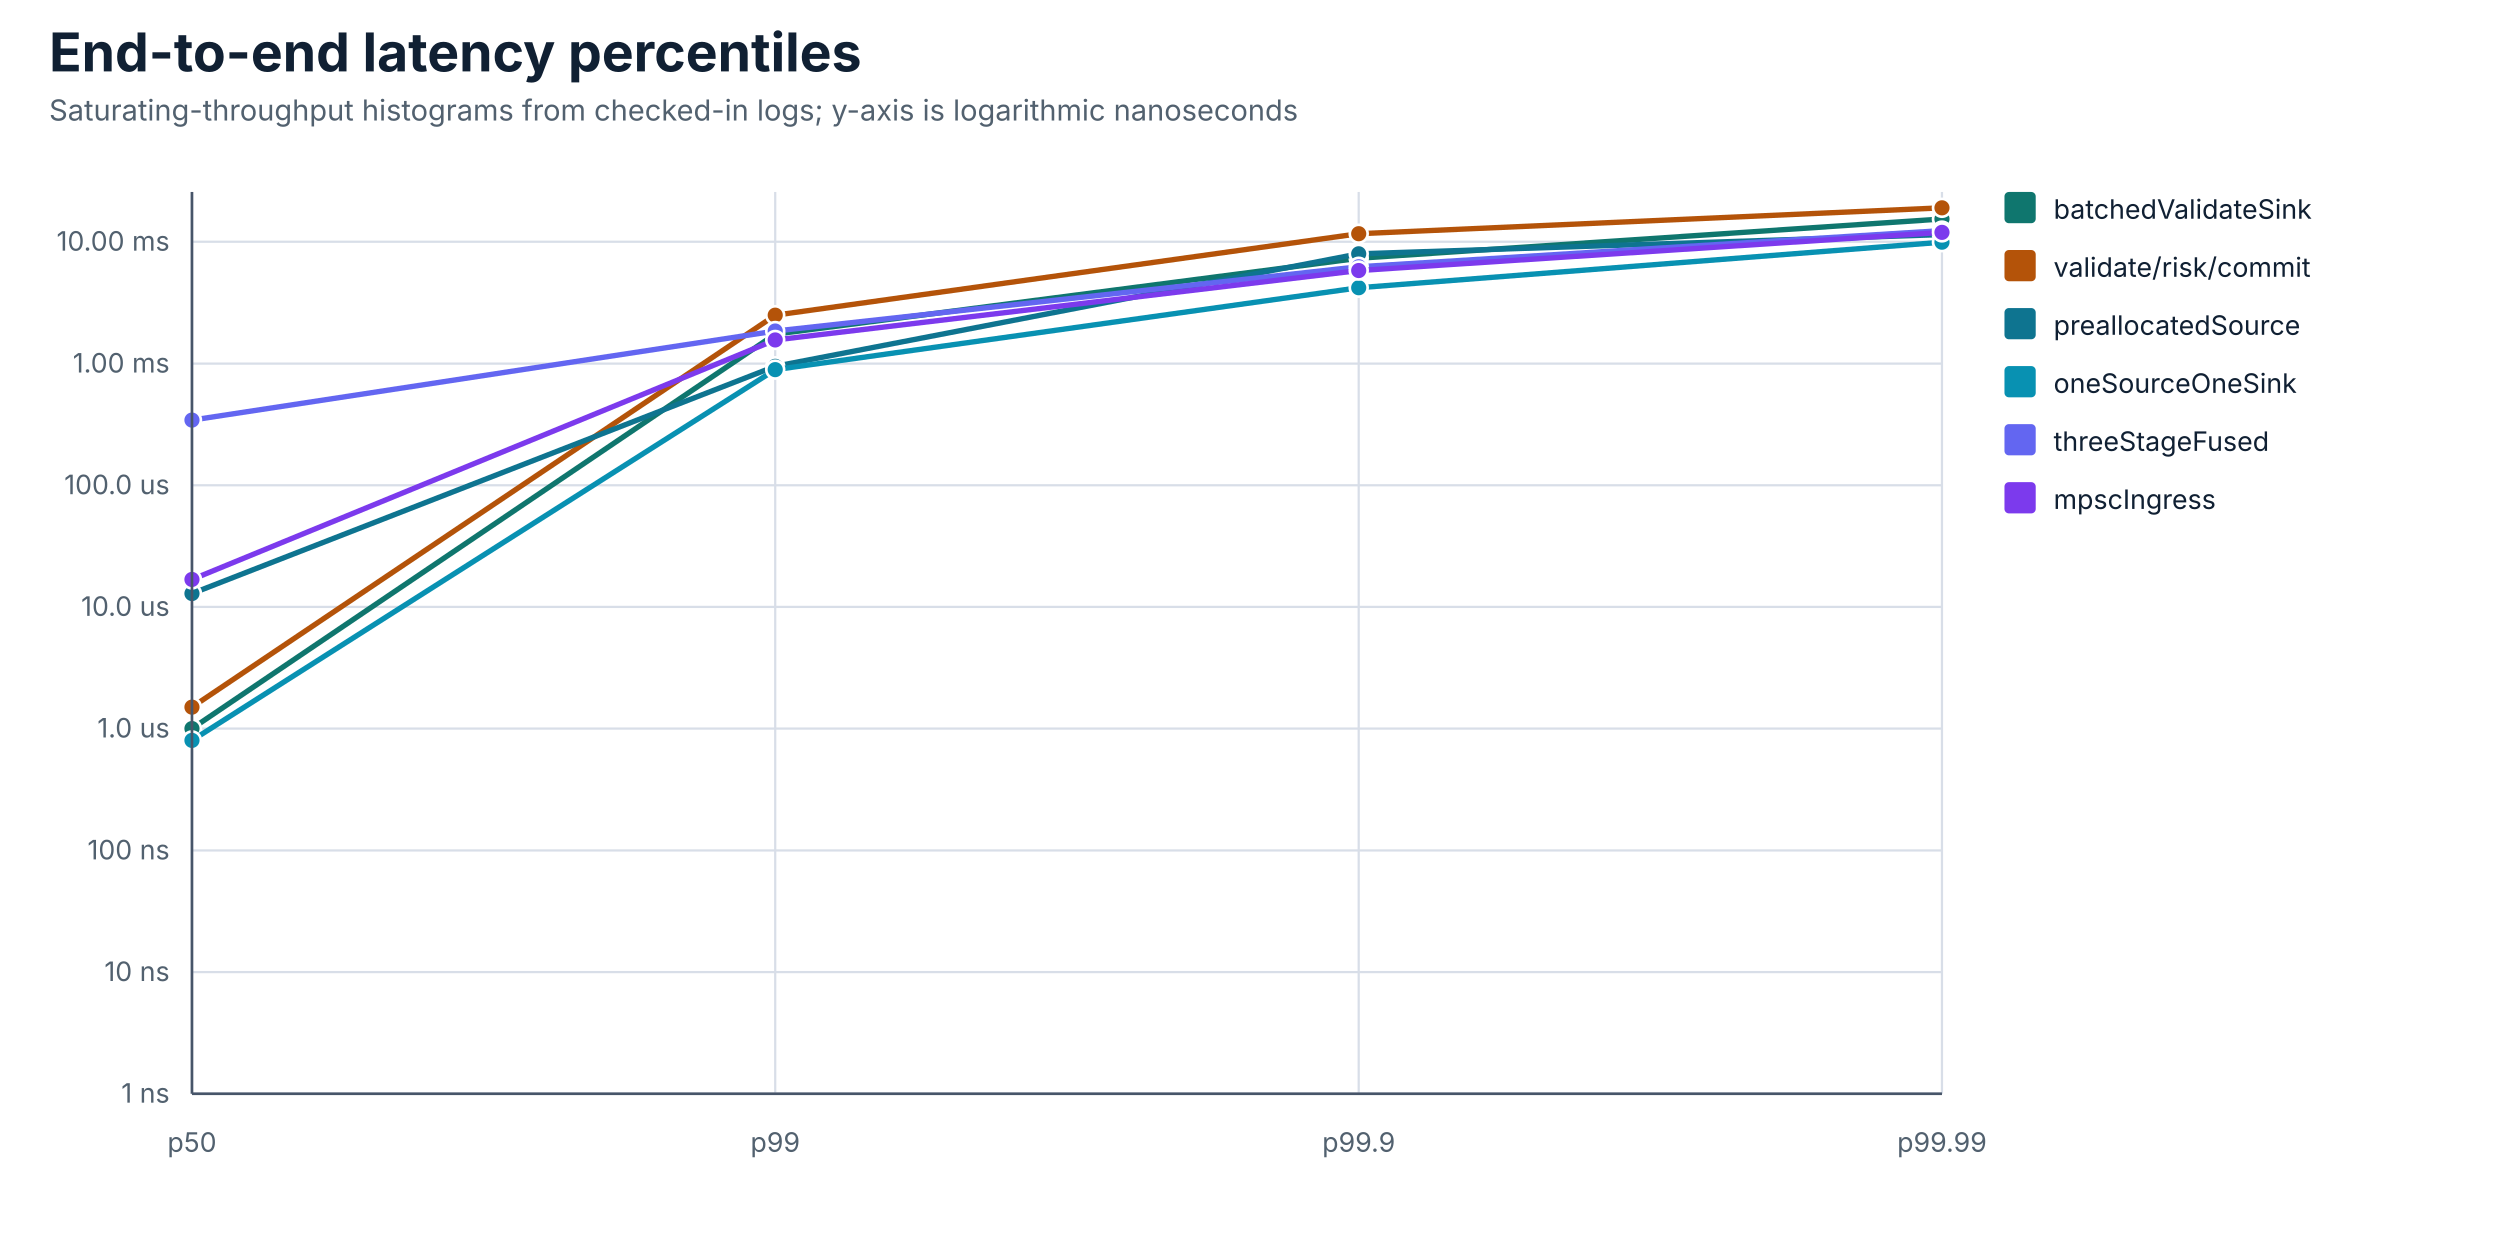
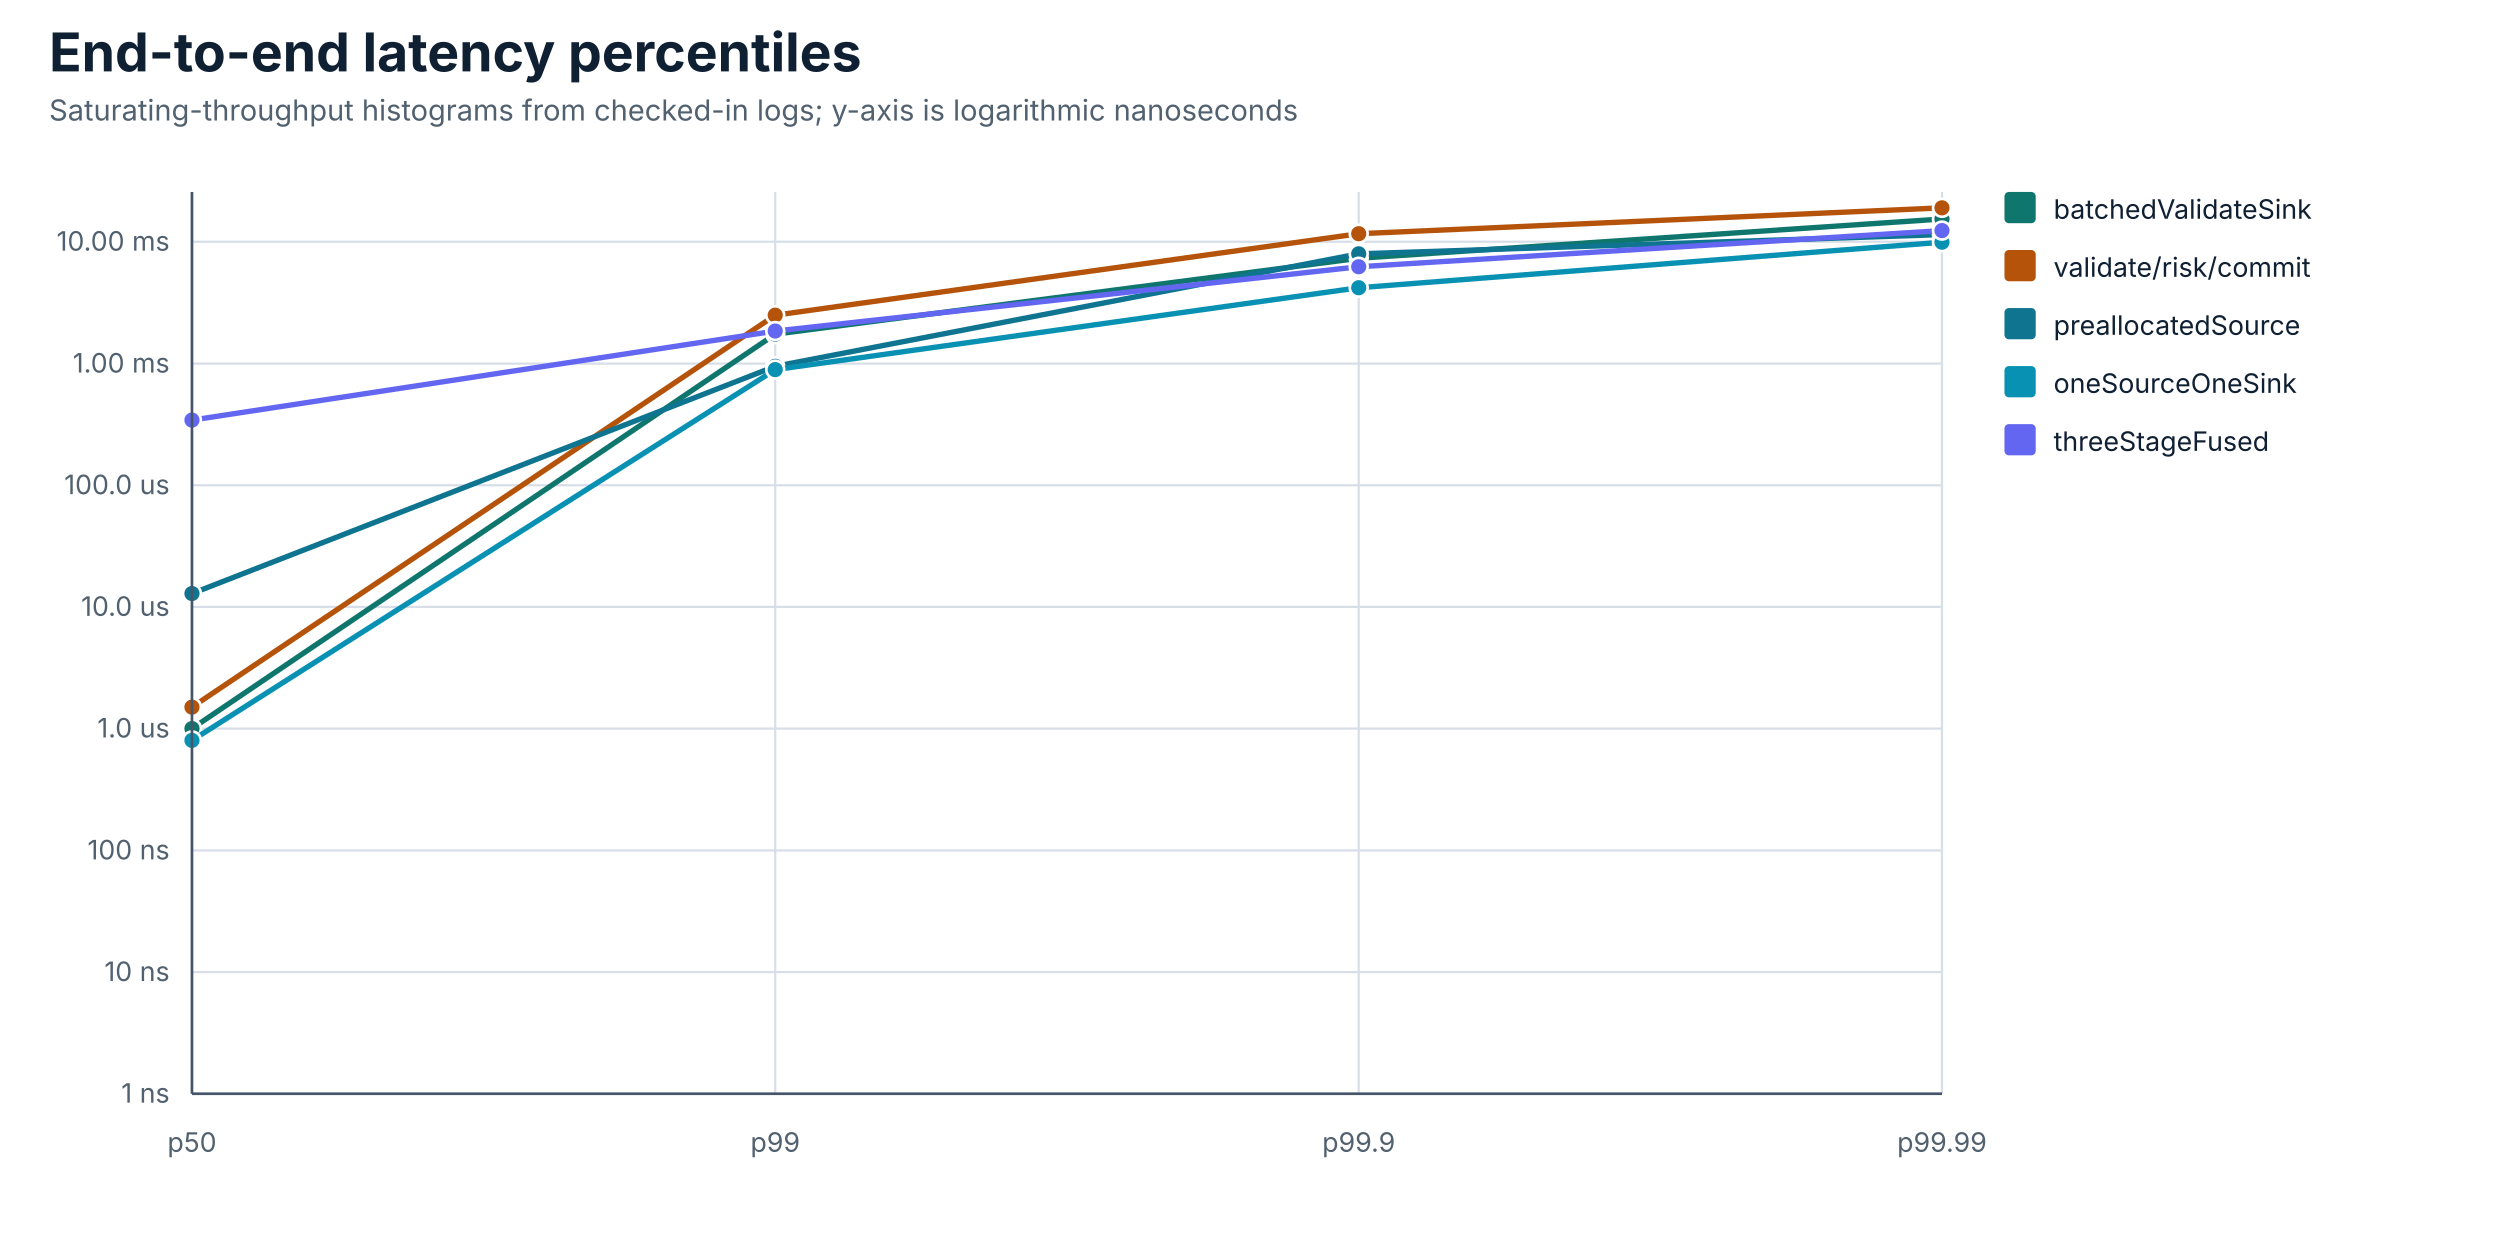
<svg xmlns="http://www.w3.org/2000/svg" width="1120" height="560" viewBox="0 0 1120 560">
  <style>text{font-family:Inter,Segoe UI,Arial,sans-serif;fill:#102033}.title{font-size:24px;font-weight:700}.sub{font-size:13px;fill:#52616f}.axis{font-size:12px;fill:#52616f}.legend{font-size:12px}.grid{stroke:#d8dee8;stroke-width:1}.axisline{stroke:#475569;stroke-width:1.2}.line{fill:none;stroke-width:2.4}.dot{stroke:white;stroke-width:1.2}</style>
  <rect width="1120" height="560" fill="white" />
  <text class="title" x="22" y="32">End-to-end latency percentiles</text>
  <text class="sub" x="22" y="54">Saturating-throughput histograms from checked-in logs; y-axis is logarithmic nanoseconds</text>
  <line class="grid" x1="86" y1="490.0" x2="870" y2="490.0" />
  <text class="axis" x="76" y="494.0" text-anchor="end">1 ns</text>
  <line class="grid" x1="86" y1="435.5" x2="870" y2="435.5" />
  <text class="axis" x="76" y="439.5" text-anchor="end">10 ns</text>
  <line class="grid" x1="86" y1="381.0" x2="870" y2="381.0" />
  <text class="axis" x="76" y="385.0" text-anchor="end">100 ns</text>
  <line class="grid" x1="86" y1="326.4" x2="870" y2="326.4" />
  <text class="axis" x="76" y="330.4" text-anchor="end">1.0 us</text>
  <line class="grid" x1="86" y1="271.9" x2="870" y2="271.9" />
  <text class="axis" x="76" y="275.9" text-anchor="end">10.0 us</text>
  <line class="grid" x1="86" y1="217.4" x2="870" y2="217.4" />
  <text class="axis" x="76" y="221.4" text-anchor="end">100.0 us</text>
  <line class="grid" x1="86" y1="162.9" x2="870" y2="162.9" />
  <text class="axis" x="76" y="166.9" text-anchor="end">1.00 ms</text>
  <line class="grid" x1="86" y1="108.3" x2="870" y2="108.3" />
  <text class="axis" x="76" y="112.3" text-anchor="end">10.00 ms</text>
  <line class="grid" x1="86.0" y1="86" x2="86.0" y2="490" />
  <text class="axis" x="86.0" y="516" text-anchor="middle">p50</text>
  <line class="grid" x1="347.3" y1="86" x2="347.3" y2="490" />
  <text class="axis" x="347.3" y="516" text-anchor="middle">p99</text>
  <line class="grid" x1="608.7" y1="86" x2="608.7" y2="490" />
  <text class="axis" x="608.7" y="516" text-anchor="middle">p99.9</text>
  <line class="grid" x1="870.0" y1="86" x2="870.0" y2="490" />
  <text class="axis" x="870.0" y="516" text-anchor="middle">p99.99</text>
  <polyline class="line" points="86.0,326.4 347.3,149.7 608.7,115.7 870.0,98.1" stroke="#0f766e" />
  <circle class="dot" cx="86.0" cy="326.4" r="4" fill="#0f766e" />
  <circle class="dot" cx="347.3" cy="149.7" r="4" fill="#0f766e" />
  <circle class="dot" cx="608.7" cy="115.7" r="4" fill="#0f766e" />
  <circle class="dot" cx="870.0" cy="98.1" r="4" fill="#0f766e" />
  <rect x="898" y="86" width="14" height="14" rx="2" fill="#0f766e" />
  <text class="legend" x="920" y="98">batchedValidateSink</text>
  <polyline class="line" points="86.0,316.8 347.3,141.2 608.7,104.7 870.0,93.1" stroke="#b45309" />
  <circle class="dot" cx="86.0" cy="316.8" r="4" fill="#b45309" />
  <circle class="dot" cx="347.3" cy="141.2" r="4" fill="#b45309" />
  <circle class="dot" cx="608.7" cy="104.7" r="4" fill="#b45309" />
  <circle class="dot" cx="870.0" cy="93.1" r="4" fill="#b45309" />
  <rect x="898" y="112" width="14" height="14" rx="2" fill="#b45309" />
  <text class="legend" x="920" y="124">validate/risk/commit</text>
  <polyline class="line" points="86.0,265.9 347.3,164.1 608.7,113.7 870.0,105.1" stroke="#0e7490" />
  <circle class="dot" cx="86.0" cy="265.9" r="4" fill="#0e7490" />
  <circle class="dot" cx="347.3" cy="164.1" r="4" fill="#0e7490" />
  <circle class="dot" cx="608.7" cy="113.7" r="4" fill="#0e7490" />
  <circle class="dot" cx="870.0" cy="105.1" r="4" fill="#0e7490" />
  <rect x="898" y="138" width="14" height="14" rx="2" fill="#0e7490" />
  <text class="legend" x="920" y="150">preallocatedSource</text>
  <polyline class="line" points="86.0,331.7 347.3,165.6 608.7,128.9 870.0,108.5" stroke="#0891b2" />
  <circle class="dot" cx="86.0" cy="331.7" r="4" fill="#0891b2" />
  <circle class="dot" cx="347.3" cy="165.6" r="4" fill="#0891b2" />
  <circle class="dot" cx="608.7" cy="128.9" r="4" fill="#0891b2" />
  <circle class="dot" cx="870.0" cy="108.5" r="4" fill="#0891b2" />
  <rect x="898" y="164" width="14" height="14" rx="2" fill="#0891b2" />
  <text class="legend" x="920" y="176">oneSourceOneSink</text>
  <polyline class="line" points="86.0,188.2 347.3,148.3 608.7,119.5 870.0,103.3" stroke="#6366f1" />
  <circle class="dot" cx="86.0" cy="188.2" r="4" fill="#6366f1" />
  <circle class="dot" cx="347.3" cy="148.3" r="4" fill="#6366f1" />
  <circle class="dot" cx="608.7" cy="119.5" r="4" fill="#6366f1" />
  <circle class="dot" cx="870.0" cy="103.3" r="4" fill="#6366f1" />
  <rect x="898" y="190" width="14" height="14" rx="2" fill="#6366f1" />
  <text class="legend" x="920" y="202">threeStageFused</text>
-   <polyline class="line" points="86.0,259.6 347.3,152.3 608.7,121.2 870.0,104.1" stroke="#7c3aed" />
-   <circle class="dot" cx="86.0" cy="259.6" r="4" fill="#7c3aed" />
-   <circle class="dot" cx="347.3" cy="152.3" r="4" fill="#7c3aed" />
-   <circle class="dot" cx="608.7" cy="121.2" r="4" fill="#7c3aed" />
-   <circle class="dot" cx="870.0" cy="104.1" r="4" fill="#7c3aed" />
-   <rect x="898" y="216" width="14" height="14" rx="2" fill="#7c3aed" />
-   <text class="legend" x="920" y="228">mpscIngress</text>
  <line class="axisline" x1="86" y1="490" x2="870" y2="490" />
  <line class="axisline" x1="86" y1="86" x2="86" y2="490" />
</svg>
